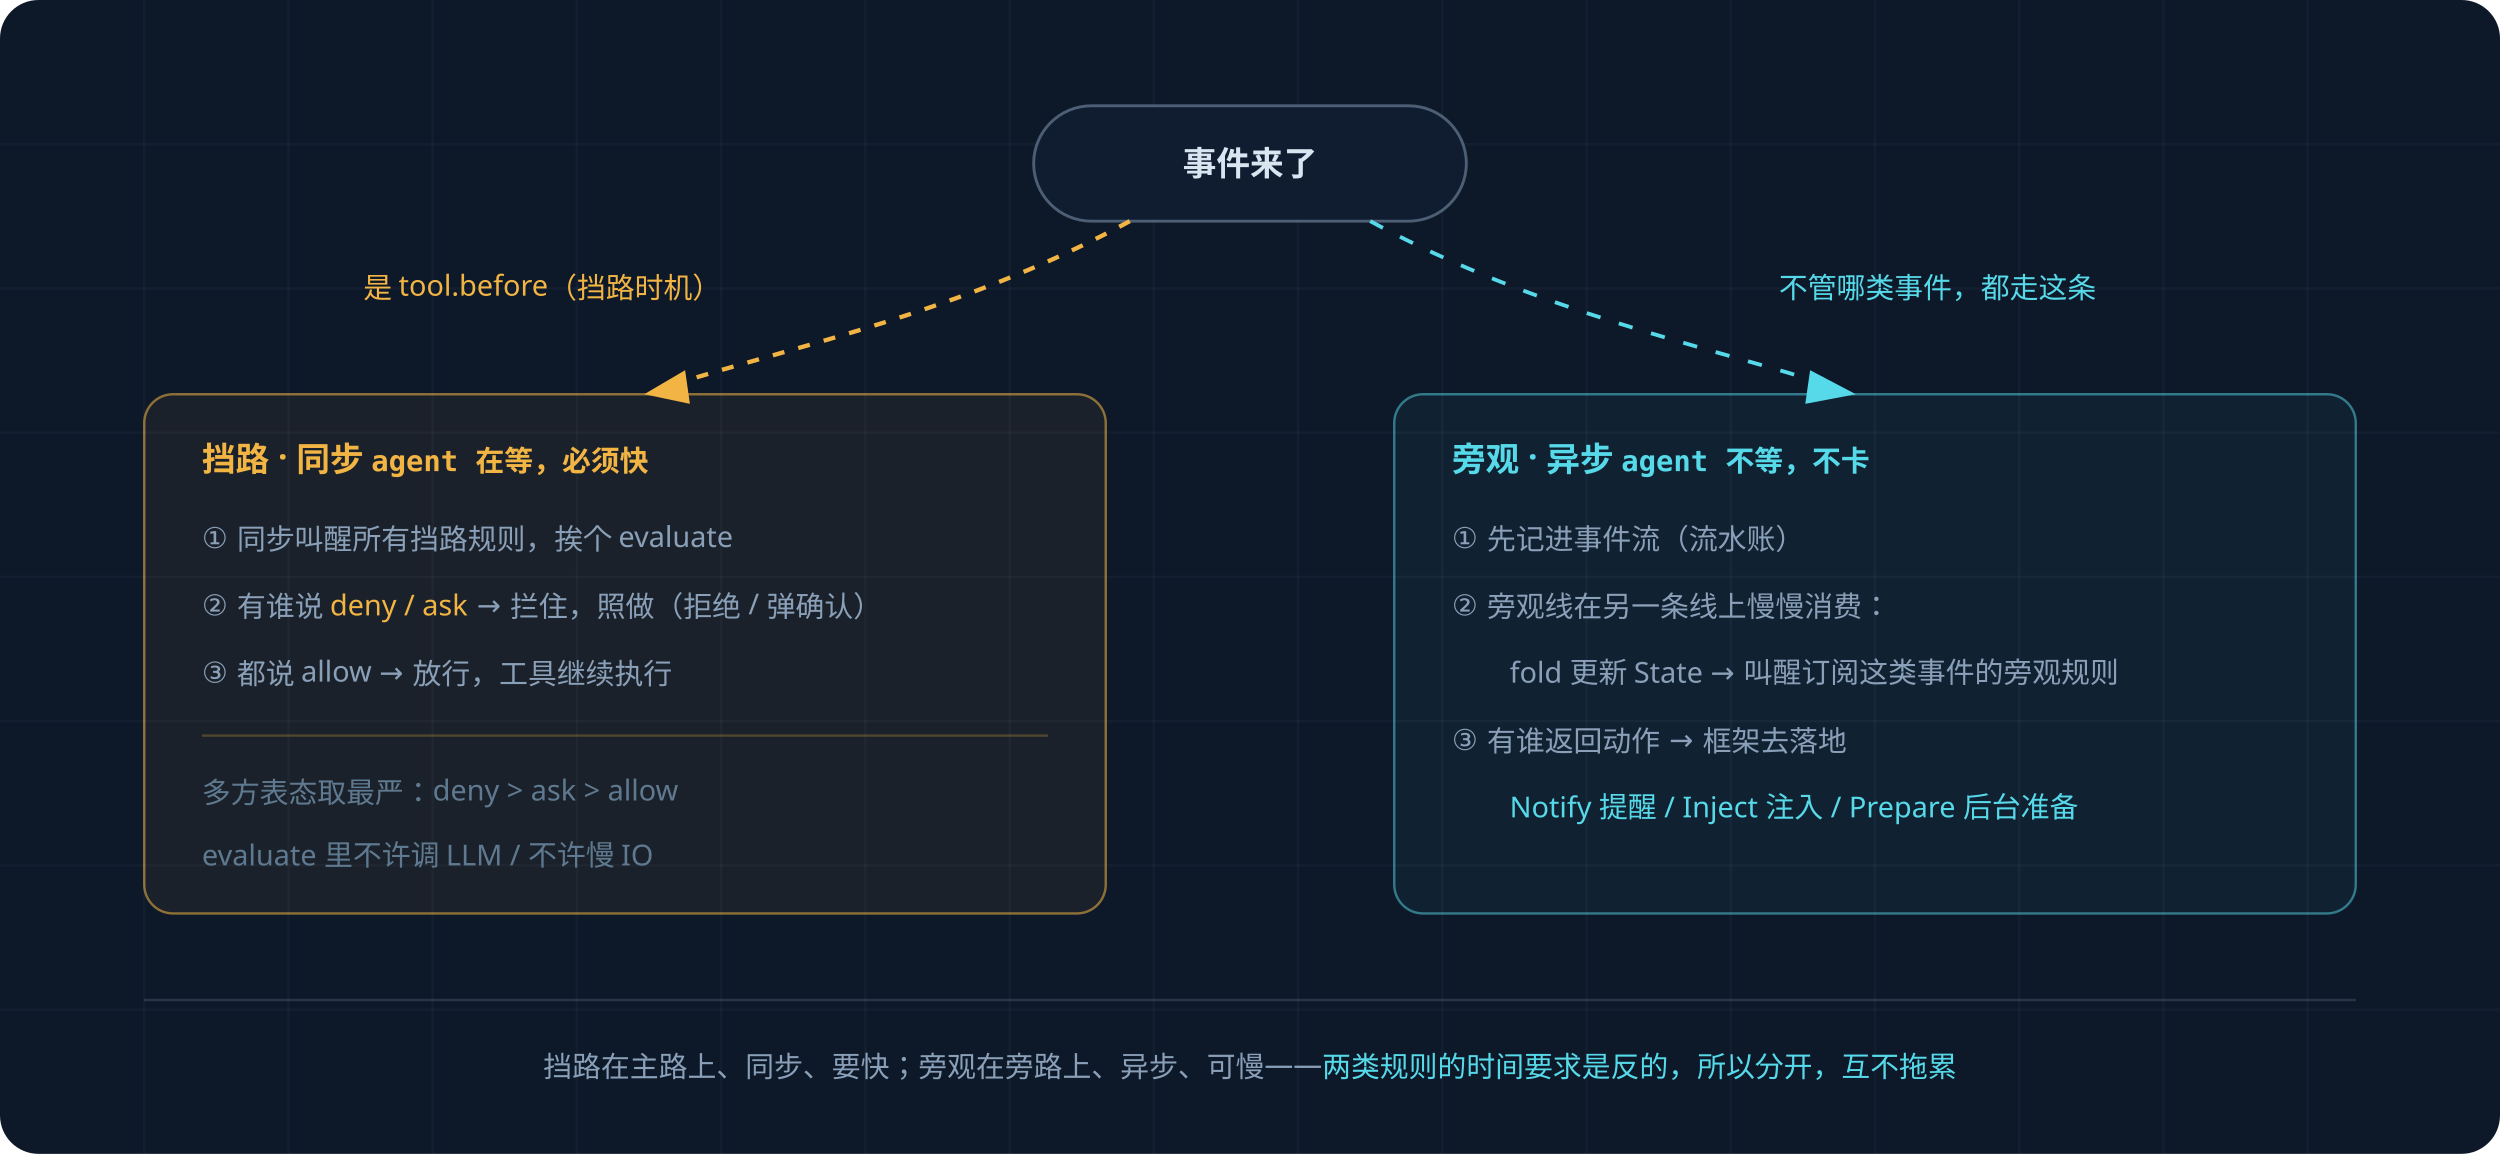
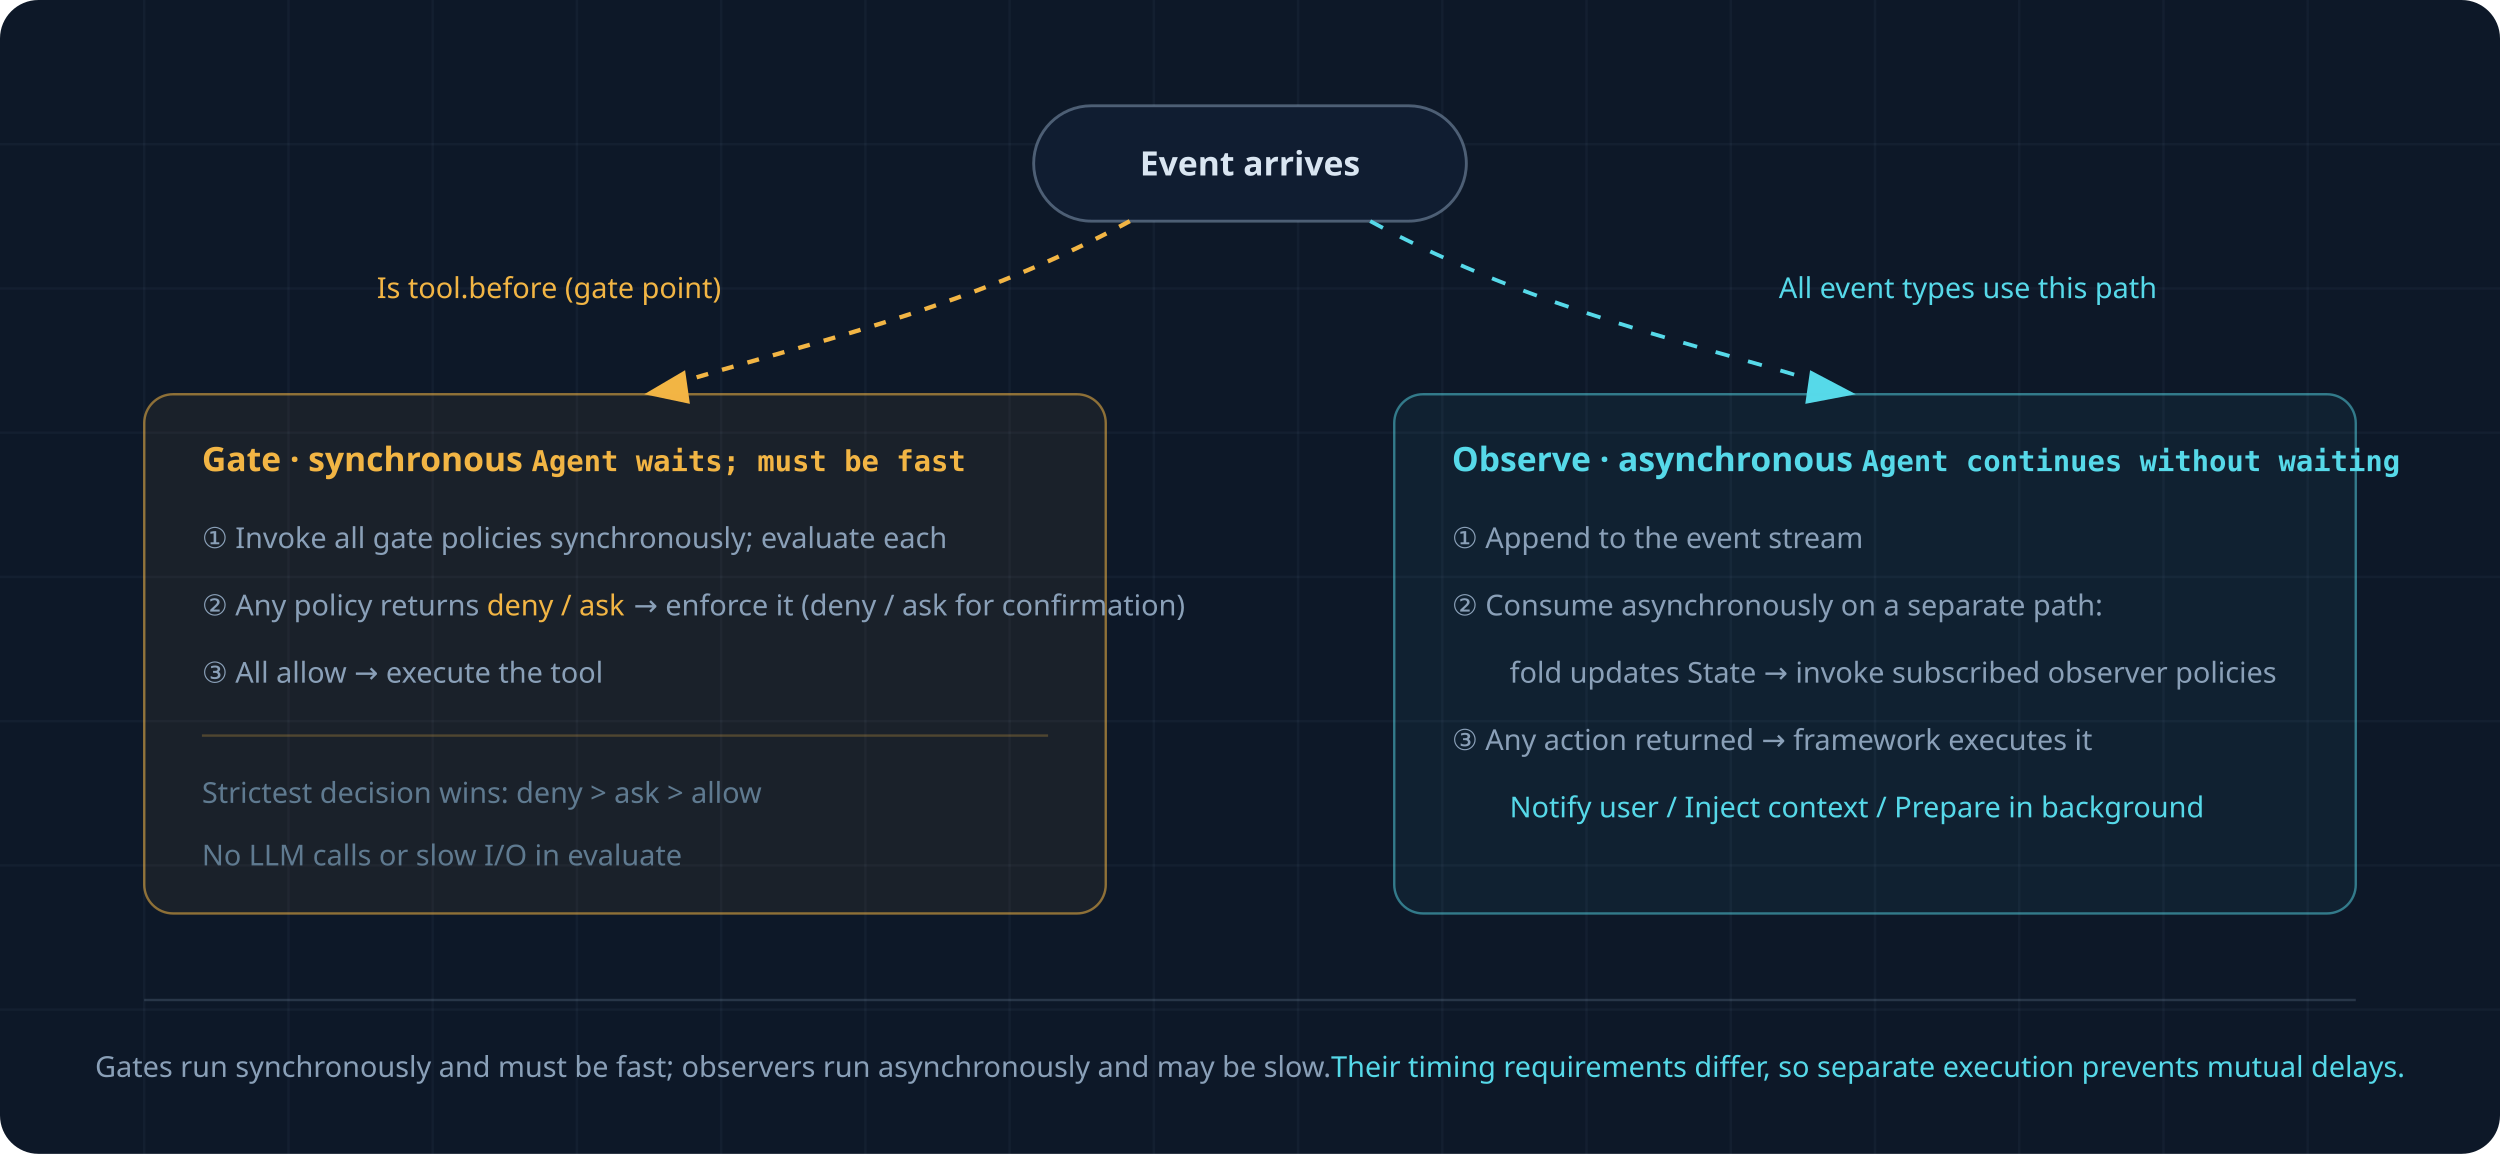
<svg xmlns="http://www.w3.org/2000/svg" viewBox="0 0 1040 480" font-family="'PingFang SC','Hiragino Sans GB','Microsoft YaHei',sans-serif">
  <style>
.mono{font-family:'JetBrains Mono','SF Mono',Menlo,Consolas,monospace}
.box{fill:#101d31;stroke:rgba(154,178,204,.45);stroke-width:1.2}
.bt{fill:#d9e5f1;font-size:14px;font-weight:600}
.bs{fill:#8aa0b8;font-size:12px}
.faint{fill:#5f7a90}
.cy{fill:#56d9e9}.am{fill:#f2b544}
.flowC{fill:none;stroke:#56d9e9;stroke-width:1.6;stroke-dasharray:6 8;animation:f 1.5s linear infinite}
.flowA{fill:none;stroke:#f2b544;stroke-width:1.8;stroke-dasharray:5 6;animation:f .9s linear infinite}
@keyframes f{to{stroke-dashoffset:-13}}
.arrC{fill:#56d9e9}.arrA{fill:#f2b544}
.abox{fill:rgba(242,181,68,.06);stroke:rgba(242,181,68,.55)}
.cbox{fill:rgba(86,217,233,.05);stroke:rgba(86,217,233,.5)}
</style>
  <rect x="0" y="0" width="1040" height="480" rx="16" fill="#0d1828" />
  <g stroke="rgba(154,178,204,.05)">
    <path d="M0 60H1040M0 120H1040M0 180H1040M0 240H1040M0 300H1040M0 360H1040M0 420H1040" />
    <path d="M60 0V480M120 0V480M180 0V480M240 0V480M300 0V480M360 0V480M420 0V480M480 0V480M540 0V480M600 0V480M660 0V480M720 0V480M780 0V480M840 0V480M900 0V480M960 0V480" />
  </g>
  <rect class="box" x="430" y="44" width="180" height="48" rx="24" />
-   <text class="bt" x="520" y="73" text-anchor="middle">事件来了</text>
+   <text class="bt" x="520" y="73" text-anchor="middle">Event arrives</text>
  <path class="flowA" d="M470 92 C 400 130, 330 144, 280 160" />
  <polygon class="arrA" points="285,154 268,164 287,168" />
  <path class="flowC" d="M570 92 C 640 130, 710 144, 760 160" />
  <polygon class="arrC" points="753,154 772,164 751,168" />
-   <text class="bs am" x="300" y="124" text-anchor="end">是 tool.before（挡路时机）</text>
-   <text class="bs cy" x="740" y="124">不管哪类事件，都走这条</text>
+   <text class="bs am" x="300" y="124" text-anchor="end">Is tool.before (gate point)</text>
+   <text class="bs cy" x="740" y="124">All event types use this path</text>
  <rect class="abox" x="60" y="164" width="400" height="216" rx="12" />
-   <text class="bt am" x="84" y="196">挡路 · 同步 <tspan class="bs mono am">agent 在等，必须快</tspan>
+   <text class="bt am" x="84" y="196">Gate · synchronous <tspan class="bs mono am">Agent waits; must be fast</tspan>
  </text>
-   <text class="bs" x="84" y="228">① 同步叫醒所有挡路规则，挨个 evaluate</text>
-   <text class="bs" x="84" y="256">② 有谁说 <tspan class="am">deny / ask</tspan> → 拦住，照做（拒绝 / 弹确认）</text>
-   <text class="bs" x="84" y="284">③ 都说 allow → 放行，工具继续执行</text>
+   <text class="bs" x="84" y="228">① Invoke all gate policies synchronously; evaluate each</text>
+   <text class="bs" x="84" y="256">② Any policy returns <tspan class="am">deny / ask</tspan> → enforce it (deny / ask for confirmation)</text>
+   <text class="bs" x="84" y="284">③ All allow → execute the tool</text>
  <line x1="84" y1="306" x2="436" y2="306" stroke="rgba(242,181,68,.25)" />
-   <text class="bs faint" x="84" y="334">多方表态取最严：deny &gt; ask &gt; allow</text>
-   <text class="bs faint" x="84" y="360">evaluate 里不许调 LLM / 不许慢 IO</text>
+   <text class="bs faint" x="84" y="334">Strictest decision wins: deny &gt; ask &gt; allow</text>
+   <text class="bs faint" x="84" y="360">No LLM calls or slow I/O in evaluate</text>
  <rect class="cbox" x="580" y="164" width="400" height="216" rx="12" />
-   <text class="bt cy" x="604" y="196">旁观 · 异步 <tspan class="bs mono cy">agent 不等，不卡</tspan>
+   <text class="bt cy" x="604" y="196">Observe · asynchronous <tspan class="bs mono cy">Agent continues without waiting</tspan>
  </text>
-   <text class="bs" x="604" y="228">① 先记进事件流（流水账）</text>
-   <text class="bs" x="604" y="256">② 旁观线在另一条线上慢慢消费：</text>
-   <text class="bs" x="628" y="284">fold 更新 State → 叫醒订阅这类事件的旁观规则</text>
-   <text class="bs" x="604" y="312">③ 有谁返回动作 → 框架去落地</text>
-   <text class="bs cy" x="628" y="340">Notify 提醒 / Inject 注入 / Prepare 后台准备</text>
+   <text class="bs" x="604" y="228">① Append to the event stream</text>
+   <text class="bs" x="604" y="256">② Consume asynchronously on a separate path:</text>
+   <text class="bs" x="628" y="284">fold updates State → invoke subscribed observer policies</text>
+   <text class="bs" x="604" y="312">③ Any action returned → framework executes it</text>
+   <text class="bs cy" x="628" y="340">Notify user / Inject context / Prepare in background</text>
  <line x1="60" y1="416" x2="980" y2="416" stroke="rgba(154,178,204,.2)" />
-   <text class="bs" x="520" y="448" text-anchor="middle">挡路在主路上、同步、要快；旁观在旁路上、异步、可慢——<tspan class="cy">两类规则的时间要求是反的，所以分开，互不拖累</tspan>
+   <text class="bs" x="520" y="448" text-anchor="middle">Gates run synchronously and must be fast; observers run asynchronously and may be slow.<tspan class="cy">Their timing requirements differ, so separate execution prevents mutual delays.</tspan>
  </text>
</svg>
